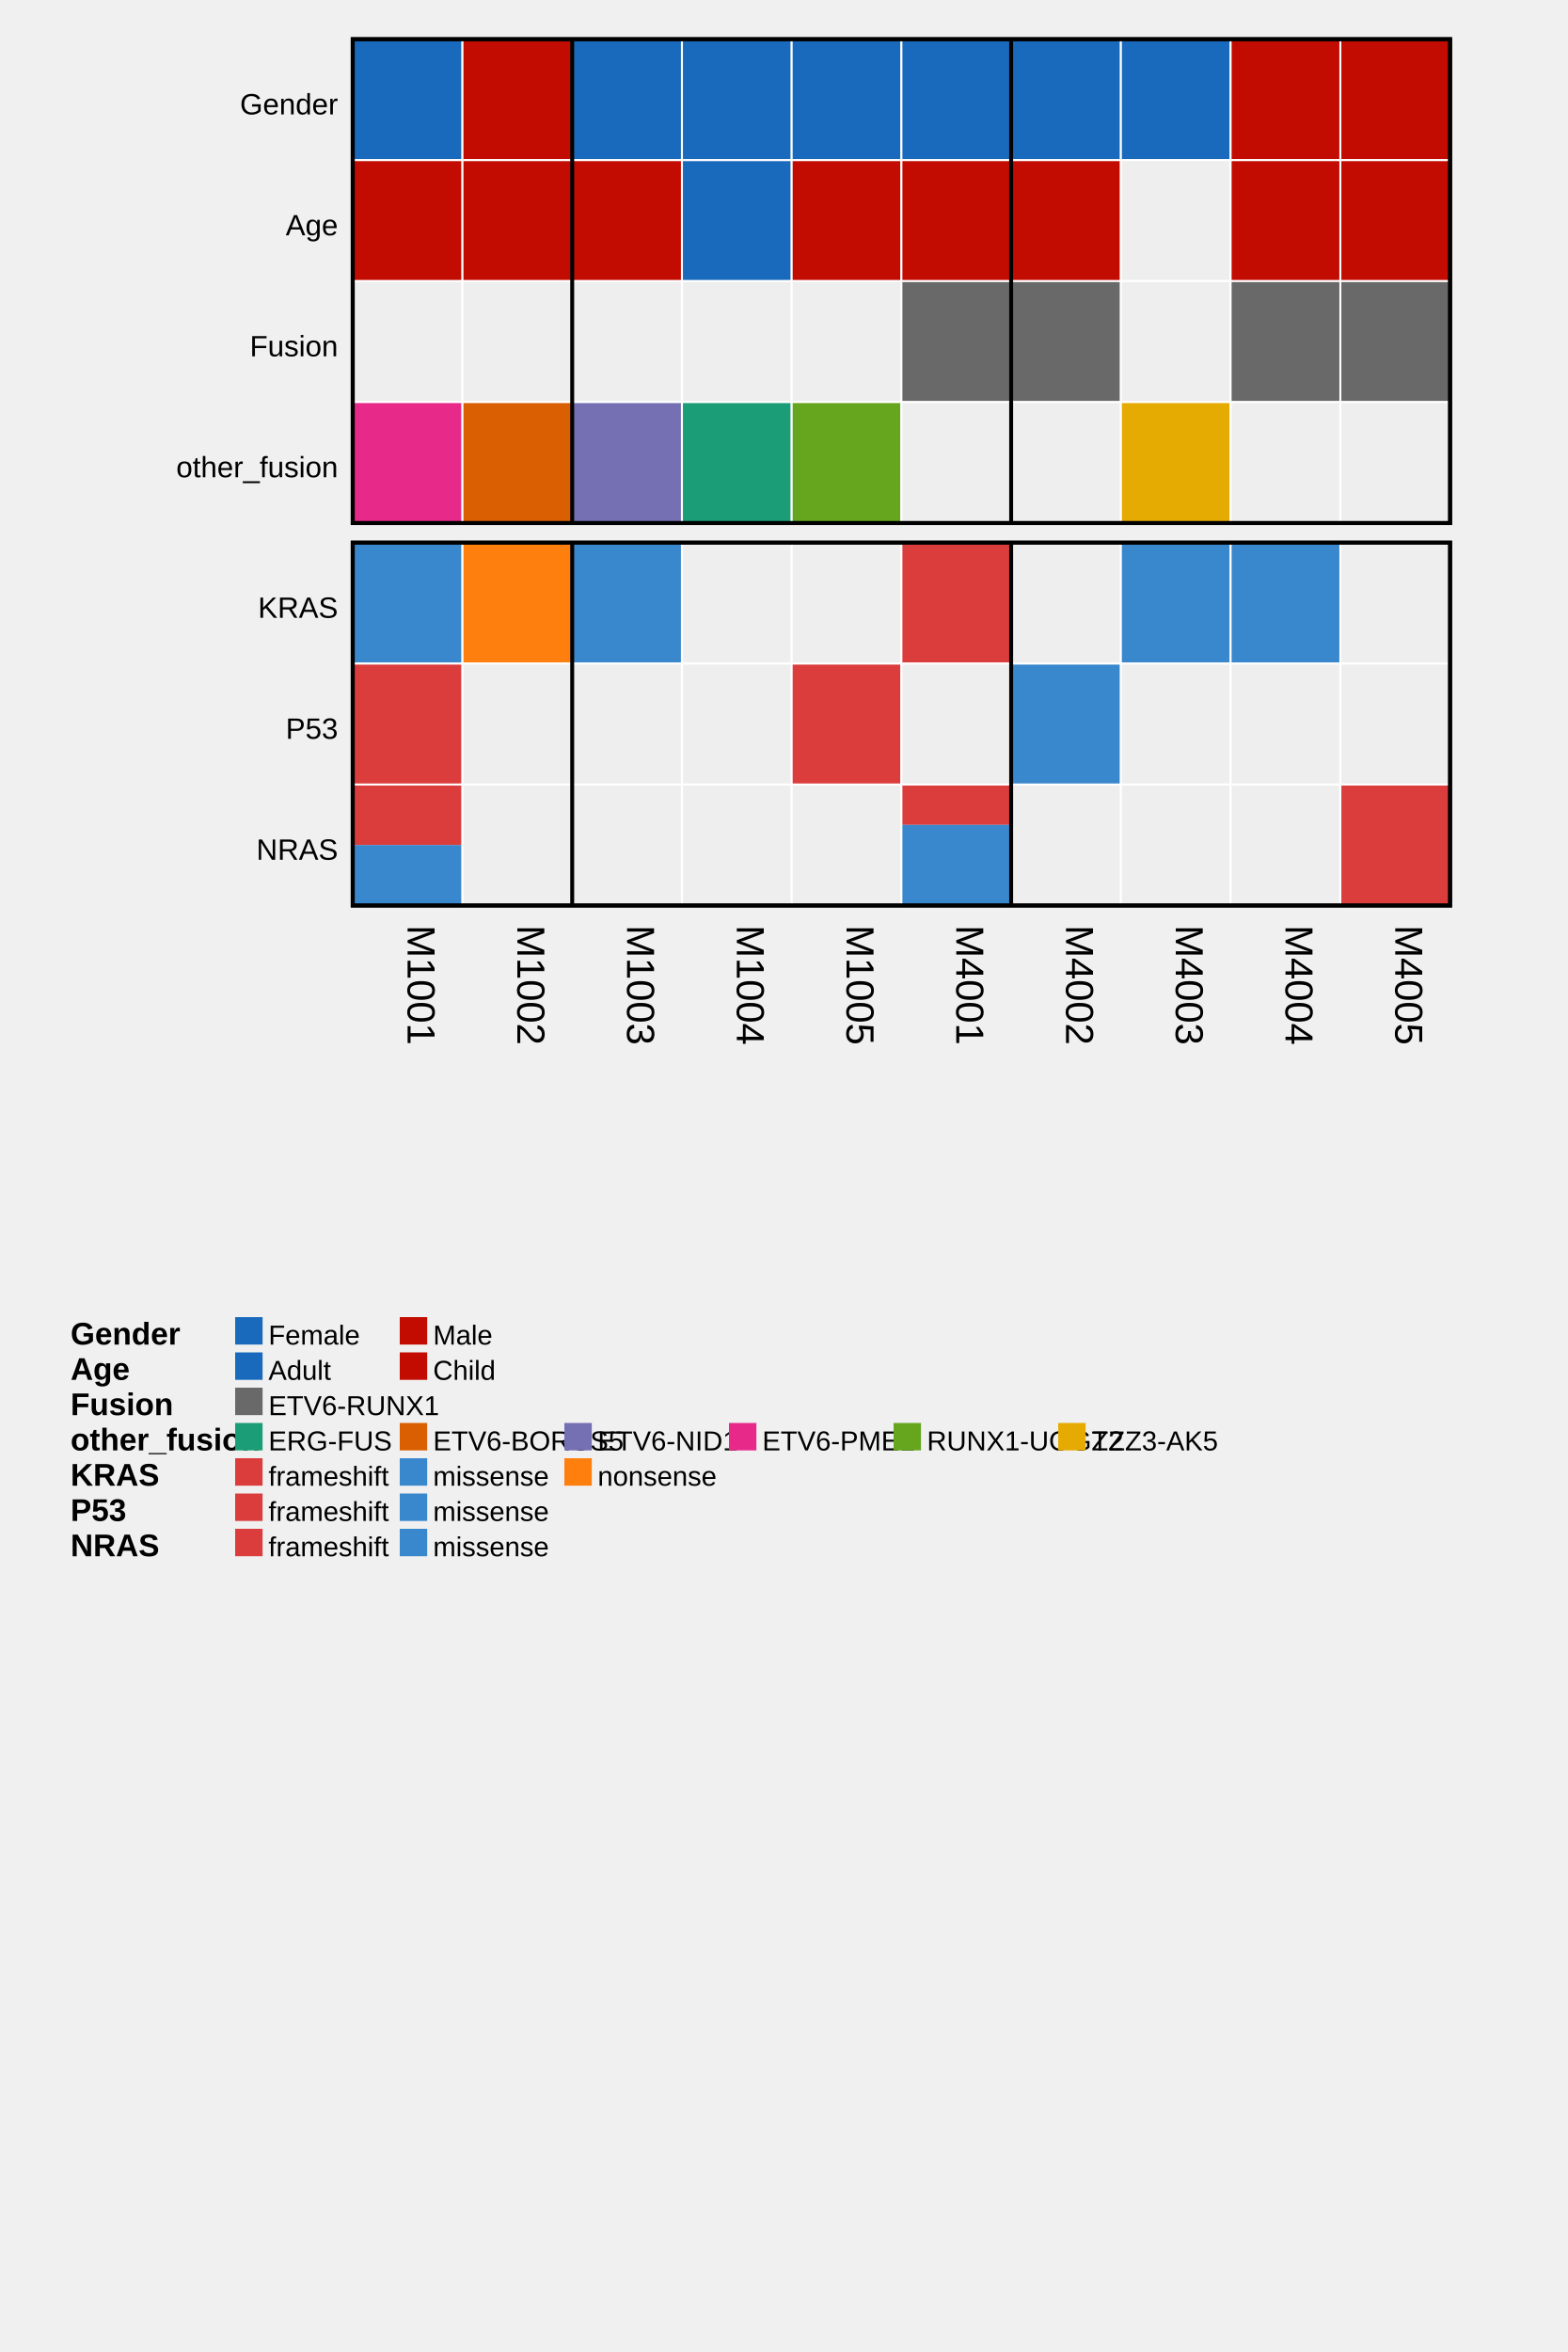
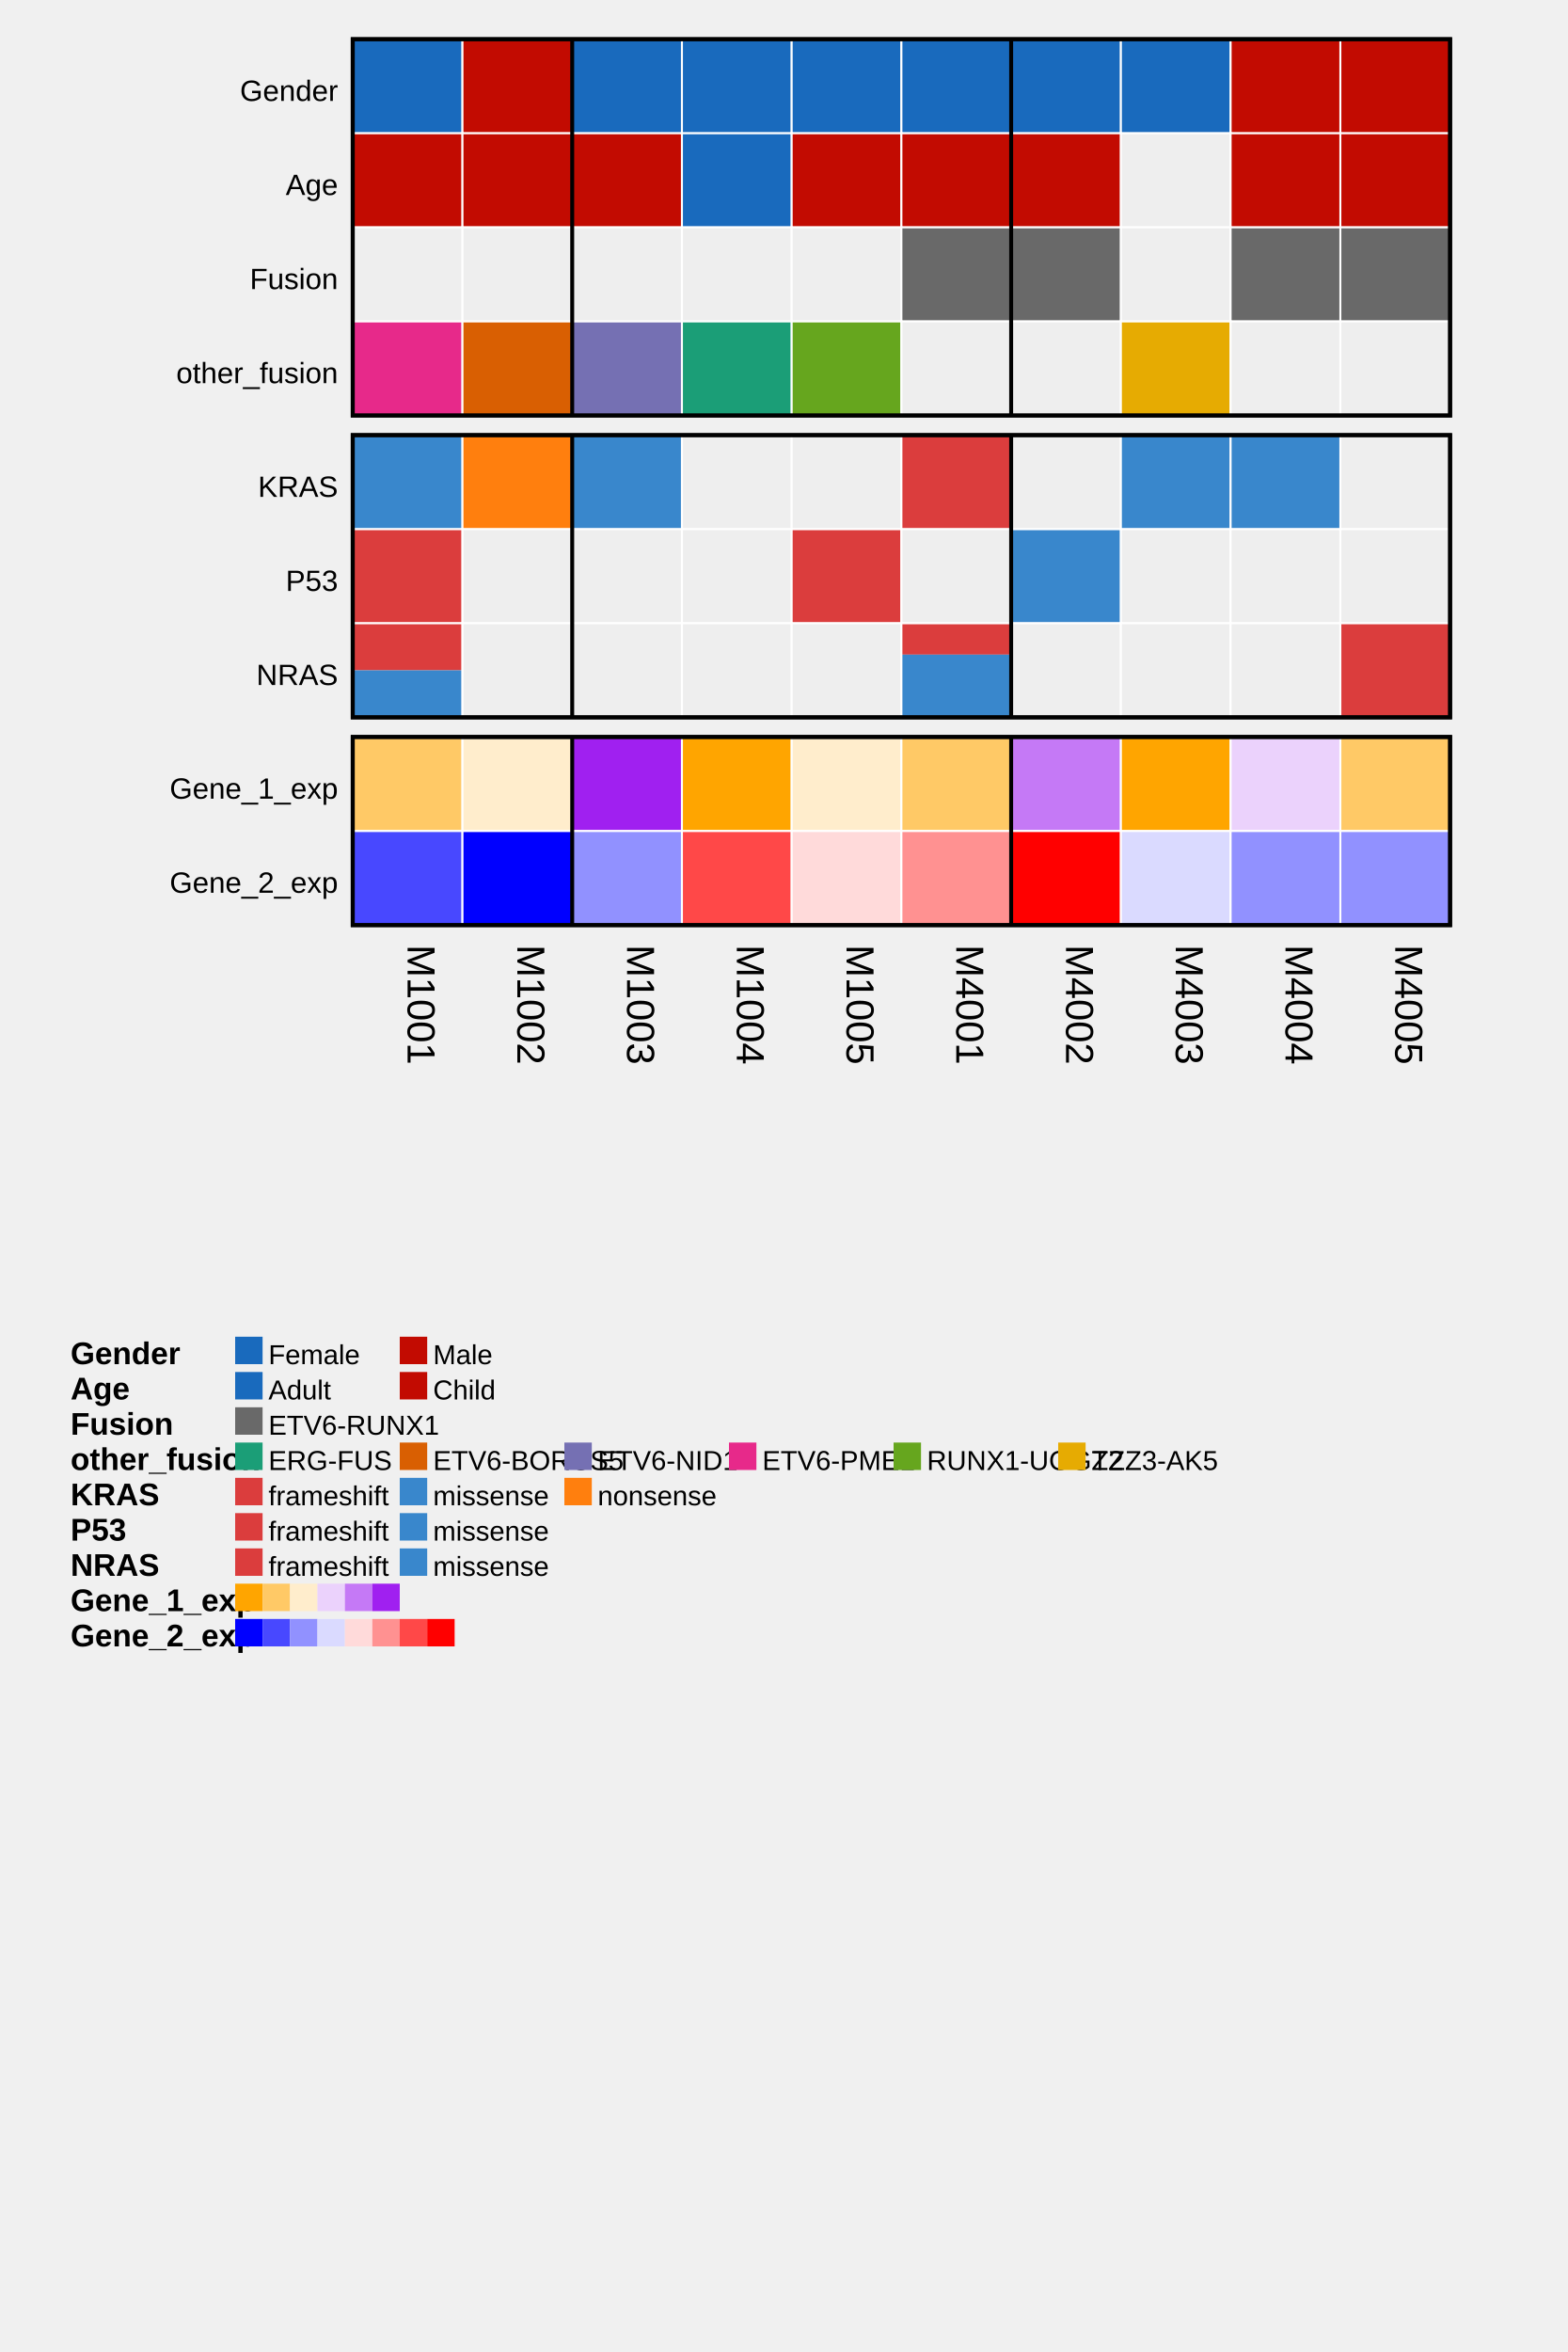
<svg xmlns="http://www.w3.org/2000/svg" xmlns:xlink="http://www.w3.org/1999/xlink" width="800" height="1200" version="1.1">
  <defs>
    <g id="legend_1_mat" style="font-family:Arial;">
-       <rect x="0" y="0" width="56" height="61.714" style="fill:#196ABD;stroke:#FFFFFF;stroke-width:1;" />
-       <rect x="56" y="0" width="56" height="61.714" style="fill:#C20B01;stroke:#FFFFFF;stroke-width:1;" />
-       <rect x="112" y="0" width="56" height="61.714" style="fill:#196ABD;stroke:#FFFFFF;stroke-width:1;" />
-       <rect x="168" y="0" width="56" height="61.714" style="fill:#196ABD;stroke:#FFFFFF;stroke-width:1;" />
-       <rect x="224" y="0" width="56" height="61.714" style="fill:#196ABD;stroke:#FFFFFF;stroke-width:1;" />
-       <rect x="280" y="0" width="56" height="61.714" style="fill:#196ABD;stroke:#FFFFFF;stroke-width:1;" />
-       <rect x="336" y="0" width="56" height="61.714" style="fill:#196ABD;stroke:#FFFFFF;stroke-width:1;" />
-       <rect x="392" y="0" width="56" height="61.714" style="fill:#196ABD;stroke:#FFFFFF;stroke-width:1;" />
-       <rect x="448" y="0" width="56" height="61.714" style="fill:#C20B01;stroke:#FFFFFF;stroke-width:1;" />
-       <rect x="504" y="0" width="56" height="61.714" style="fill:#C20B01;stroke:#FFFFFF;stroke-width:1;" />
-       <text x="-7.5" y="38.357" style="font-size:15;text-anchor:end;">Gender</text>
-       <line x1="0" y1="30.857" x2="-4.5" y2="30.857" style="stroke-width:1;" />
-       <rect x="0" y="61.714" width="56" height="61.714" style="fill:#C20B01;stroke:#FFFFFF;stroke-width:1;" />
-       <rect x="56" y="61.714" width="56" height="61.714" style="fill:#C20B01;stroke:#FFFFFF;stroke-width:1;" />
-       <rect x="112" y="61.714" width="56" height="61.714" style="fill:#C20B01;stroke:#FFFFFF;stroke-width:1;" />
-       <rect x="168" y="61.714" width="56" height="61.714" style="fill:#196ABD;stroke:#FFFFFF;stroke-width:1;" />
-       <rect x="224" y="61.714" width="56" height="61.714" style="fill:#C20B01;stroke:#FFFFFF;stroke-width:1;" />
-       <rect x="280" y="61.714" width="56" height="61.714" style="fill:#C20B01;stroke:#FFFFFF;stroke-width:1;" />
-       <rect x="336" y="61.714" width="56" height="61.714" style="fill:#C20B01;stroke:#FFFFFF;stroke-width:1;" />
-       <rect x="392" y="61.714" width="56" height="61.714" style="fill:#EEEEEE;stroke:#FFFFFF;stroke-width:1;" />
-       <rect x="448" y="61.714" width="56" height="61.714" style="fill:#C20B01;stroke:#FFFFFF;stroke-width:1;" />
-       <rect x="504" y="61.714" width="56" height="61.714" style="fill:#C20B01;stroke:#FFFFFF;stroke-width:1;" />
-       <text x="-7.5" y="100.071" style="font-size:15;text-anchor:end;">Age</text>
-       <line x1="0" y1="92.571" x2="-4.5" y2="92.571" style="stroke-width:1;" />
-       <rect x="0" y="123.429" width="56" height="61.714" style="fill:#EEEEEE;stroke:#FFFFFF;stroke-width:1;" />
-       <rect x="56" y="123.429" width="56" height="61.714" style="fill:#EEEEEE;stroke:#FFFFFF;stroke-width:1;" />
-       <rect x="112" y="123.429" width="56" height="61.714" style="fill:#EEEEEE;stroke:#FFFFFF;stroke-width:1;" />
-       <rect x="168" y="123.429" width="56" height="61.714" style="fill:#EEEEEE;stroke:#FFFFFF;stroke-width:1;" />
-       <rect x="224" y="123.429" width="56" height="61.714" style="fill:#EEEEEE;stroke:#FFFFFF;stroke-width:1;" />
-       <rect x="280" y="123.429" width="56" height="61.714" style="fill:#696969;stroke:#FFFFFF;stroke-width:1;" />
-       <rect x="336" y="123.429" width="56" height="61.714" style="fill:#696969;stroke:#FFFFFF;stroke-width:1;" />
-       <rect x="392" y="123.429" width="56" height="61.714" style="fill:#EEEEEE;stroke:#FFFFFF;stroke-width:1;" />
-       <rect x="448" y="123.429" width="56" height="61.714" style="fill:#696969;stroke:#FFFFFF;stroke-width:1;" />
-       <rect x="504" y="123.429" width="56" height="61.714" style="fill:#696969;stroke:#FFFFFF;stroke-width:1;" />
-       <text x="-7.5" y="161.786" style="font-size:15;text-anchor:end;">Fusion</text>
-       <line x1="0" y1="154.286" x2="-4.5" y2="154.286" style="stroke-width:1;" />
-       <rect x="0" y="185.143" width="56" height="61.714" style="fill:#E7298A;stroke:#FFFFFF;stroke-width:1;" />
-       <rect x="56" y="185.143" width="56" height="61.714" style="fill:#D95F02;stroke:#FFFFFF;stroke-width:1;" />
-       <rect x="112" y="185.143" width="56" height="61.714" style="fill:#7570B3;stroke:#FFFFFF;stroke-width:1;" />
-       <rect x="168" y="185.143" width="56" height="61.714" style="fill:#1B9E77;stroke:#FFFFFF;stroke-width:1;" />
-       <rect x="224" y="185.143" width="56" height="61.714" style="fill:#66A61E;stroke:#FFFFFF;stroke-width:1;" />
-       <rect x="280" y="185.143" width="56" height="61.714" style="fill:#EEEEEE;stroke:#FFFFFF;stroke-width:1;" />
-       <rect x="336" y="185.143" width="56" height="61.714" style="fill:#EEEEEE;stroke:#FFFFFF;stroke-width:1;" />
-       <rect x="392" y="185.143" width="56" height="61.714" style="fill:#E6AB02;stroke:#FFFFFF;stroke-width:1;" />
-       <rect x="448" y="185.143" width="56" height="61.714" style="fill:#EEEEEE;stroke:#FFFFFF;stroke-width:1;" />
-       <rect x="504" y="185.143" width="56" height="61.714" style="fill:#EEEEEE;stroke:#FFFFFF;stroke-width:1;" />
-       <text x="-7.5" y="223.5" style="font-size:15;text-anchor:end;">other_fusion</text>
-       <line x1="0" y1="216" x2="-4.5" y2="216" style="stroke-width:1;" />
+       <rect x="0" y="0" width="56" height="48" style="fill:#196ABD;stroke:#FFFFFF;stroke-width:1;" />
+       <rect x="56" y="0" width="56" height="48" style="fill:#C20B01;stroke:#FFFFFF;stroke-width:1;" />
+       <rect x="112" y="0" width="56" height="48" style="fill:#196ABD;stroke:#FFFFFF;stroke-width:1;" />
+       <rect x="168" y="0" width="56" height="48" style="fill:#196ABD;stroke:#FFFFFF;stroke-width:1;" />
+       <rect x="224" y="0" width="56" height="48" style="fill:#196ABD;stroke:#FFFFFF;stroke-width:1;" />
+       <rect x="280" y="0" width="56" height="48" style="fill:#196ABD;stroke:#FFFFFF;stroke-width:1;" />
+       <rect x="336" y="0" width="56" height="48" style="fill:#196ABD;stroke:#FFFFFF;stroke-width:1;" />
+       <rect x="392" y="0" width="56" height="48" style="fill:#196ABD;stroke:#FFFFFF;stroke-width:1;" />
+       <rect x="448" y="0" width="56" height="48" style="fill:#C20B01;stroke:#FFFFFF;stroke-width:1;" />
+       <rect x="504" y="0" width="56" height="48" style="fill:#C20B01;stroke:#FFFFFF;stroke-width:1;" />
+       <text x="-7.5" y="31.5" style="font-size:15;text-anchor:end;">Gender</text>
+       <line x1="0" y1="24" x2="-4.5" y2="24" style="stroke-width:1;" />
+       <rect x="0" y="48" width="56" height="48" style="fill:#C20B01;stroke:#FFFFFF;stroke-width:1;" />
+       <rect x="56" y="48" width="56" height="48" style="fill:#C20B01;stroke:#FFFFFF;stroke-width:1;" />
+       <rect x="112" y="48" width="56" height="48" style="fill:#C20B01;stroke:#FFFFFF;stroke-width:1;" />
+       <rect x="168" y="48" width="56" height="48" style="fill:#196ABD;stroke:#FFFFFF;stroke-width:1;" />
+       <rect x="224" y="48" width="56" height="48" style="fill:#C20B01;stroke:#FFFFFF;stroke-width:1;" />
+       <rect x="280" y="48" width="56" height="48" style="fill:#C20B01;stroke:#FFFFFF;stroke-width:1;" />
+       <rect x="336" y="48" width="56" height="48" style="fill:#C20B01;stroke:#FFFFFF;stroke-width:1;" />
+       <rect x="392" y="48" width="56" height="48" style="fill:#EEEEEE;stroke:#FFFFFF;stroke-width:1;" />
+       <rect x="448" y="48" width="56" height="48" style="fill:#C20B01;stroke:#FFFFFF;stroke-width:1;" />
+       <rect x="504" y="48" width="56" height="48" style="fill:#C20B01;stroke:#FFFFFF;stroke-width:1;" />
+       <text x="-7.5" y="79.5" style="font-size:15;text-anchor:end;">Age</text>
+       <line x1="0" y1="72" x2="-4.5" y2="72" style="stroke-width:1;" />
+       <rect x="0" y="96" width="56" height="48" style="fill:#EEEEEE;stroke:#FFFFFF;stroke-width:1;" />
+       <rect x="56" y="96" width="56" height="48" style="fill:#EEEEEE;stroke:#FFFFFF;stroke-width:1;" />
+       <rect x="112" y="96" width="56" height="48" style="fill:#EEEEEE;stroke:#FFFFFF;stroke-width:1;" />
+       <rect x="168" y="96" width="56" height="48" style="fill:#EEEEEE;stroke:#FFFFFF;stroke-width:1;" />
+       <rect x="224" y="96" width="56" height="48" style="fill:#EEEEEE;stroke:#FFFFFF;stroke-width:1;" />
+       <rect x="280" y="96" width="56" height="48" style="fill:#696969;stroke:#FFFFFF;stroke-width:1;" />
+       <rect x="336" y="96" width="56" height="48" style="fill:#696969;stroke:#FFFFFF;stroke-width:1;" />
+       <rect x="392" y="96" width="56" height="48" style="fill:#EEEEEE;stroke:#FFFFFF;stroke-width:1;" />
+       <rect x="448" y="96" width="56" height="48" style="fill:#696969;stroke:#FFFFFF;stroke-width:1;" />
+       <rect x="504" y="96" width="56" height="48" style="fill:#696969;stroke:#FFFFFF;stroke-width:1;" />
+       <text x="-7.5" y="127.5" style="font-size:15;text-anchor:end;">Fusion</text>
+       <line x1="0" y1="120" x2="-4.5" y2="120" style="stroke-width:1;" />
+       <rect x="0" y="144" width="56" height="48" style="fill:#E7298A;stroke:#FFFFFF;stroke-width:1;" />
+       <rect x="56" y="144" width="56" height="48" style="fill:#D95F02;stroke:#FFFFFF;stroke-width:1;" />
+       <rect x="112" y="144" width="56" height="48" style="fill:#7570B3;stroke:#FFFFFF;stroke-width:1;" />
+       <rect x="168" y="144" width="56" height="48" style="fill:#1B9E77;stroke:#FFFFFF;stroke-width:1;" />
+       <rect x="224" y="144" width="56" height="48" style="fill:#66A61E;stroke:#FFFFFF;stroke-width:1;" />
+       <rect x="280" y="144" width="56" height="48" style="fill:#EEEEEE;stroke:#FFFFFF;stroke-width:1;" />
+       <rect x="336" y="144" width="56" height="48" style="fill:#EEEEEE;stroke:#FFFFFF;stroke-width:1;" />
+       <rect x="392" y="144" width="56" height="48" style="fill:#E6AB02;stroke:#FFFFFF;stroke-width:1;" />
+       <rect x="448" y="144" width="56" height="48" style="fill:#EEEEEE;stroke:#FFFFFF;stroke-width:1;" />
+       <rect x="504" y="144" width="56" height="48" style="fill:#EEEEEE;stroke:#FFFFFF;stroke-width:1;" />
+       <text x="-7.5" y="175.5" style="font-size:15;text-anchor:end;">other_fusion</text>
+       <line x1="0" y1="168" x2="-4.5" y2="168" style="stroke-width:1;" />
    </g>
    <g id="legend_1_outline" style="stroke:#000000;stroke-width:2;font-family:Arial;">
-       <rect x="0" y="0" width="560" height="246.857" style="fill:none;" />
-       <line x1="112" y1="0" x2="112" y2="246.857" />
-       <rect x="0" y="0" width="560" height="246.857" style="fill:none;" />
-       <line x1="336" y1="0" x2="336" y2="246.857" />
+       <rect x="0" y="0" width="560" height="192" style="fill:none;" />
+       <line x1="112" y1="0" x2="112" y2="192" />
+       <rect x="0" y="0" width="560" height="192" style="fill:none;" />
+       <line x1="336" y1="0" x2="336" y2="192" />
    </g>
    <g id="legend_1_leg_text" style="font-family:Arial;">
      <text x="0" y="14" style="font-size:16;font-weight:bold;">Gender</text>
      <rect x="84" y="0" width="14" height="14" style="fill:#196ABD;stroke-width:0;" />
      <text x="101" y="14" style="font-size:14;">Female</text>
      <rect x="168" y="0" width="14" height="14" style="fill:#C20B01;stroke-width:0;" />
      <text x="185" y="14" style="font-size:14;">Male</text>
      <text x="0" y="32" style="font-size:16;font-weight:bold;">Age</text>
      <rect x="84" y="18" width="14" height="14" style="fill:#196ABD;stroke-width:0;" />
      <text x="101" y="32" style="font-size:14;">Adult</text>
      <rect x="168" y="18" width="14" height="14" style="fill:#C20B01;stroke-width:0;" />
      <text x="185" y="32" style="font-size:14;">Child</text>
      <text x="0" y="50" style="font-size:16;font-weight:bold;">Fusion</text>
      <rect x="84" y="36" width="14" height="14" style="fill:#696969;stroke-width:0;" />
      <text x="101" y="50" style="font-size:14;">ETV6-RUNX1</text>
      <text x="0" y="68" style="font-size:16;font-weight:bold;">other_fusion</text>
      <rect x="84" y="54" width="14" height="14" style="fill:#1B9E77;stroke-width:0;" />
      <text x="101" y="68" style="font-size:14;">ERG-FUS</text>
      <rect x="168" y="54" width="14" height="14" style="fill:#D95F02;stroke-width:0;" />
      <text x="185" y="68" style="font-size:14;">ETV6-BORCS5</text>
      <rect x="252" y="54" width="14" height="14" style="fill:#7570B3;stroke-width:0;" />
      <text x="269" y="68" style="font-size:14;">ETV6-NID1</text>
      <rect x="336" y="54" width="14" height="14" style="fill:#E7298A;stroke-width:0;" />
      <text x="353" y="68" style="font-size:14;">ETV6-PMEL</text>
      <rect x="420" y="54" width="14" height="14" style="fill:#66A61E;stroke-width:0;" />
      <text x="437" y="68" style="font-size:14;">RUNX1-UGGT2</text>
      <rect x="504" y="54" width="14" height="14" style="fill:#E6AB02;stroke-width:0;" />
      <text x="521" y="68" style="font-size:14;">ZZZ3-AK5</text>
    </g>
    <g id="legend_2_mat" style="font-family:Arial;">
-       <rect x="0" y="0" width="56" height="61.714" style="fill:#3987CC;stroke:#FFFFFF;stroke-width:1;" />
-       <rect x="56" y="0" width="56" height="61.714" style="fill:#FF7F0E;stroke:#FFFFFF;stroke-width:1;" />
-       <rect x="112" y="0" width="56" height="61.714" style="fill:#3987CC;stroke:#FFFFFF;stroke-width:1;" />
-       <rect x="168" y="0" width="56" height="61.714" style="fill:#EEEEEE;stroke:#FFFFFF;stroke-width:1;" />
-       <rect x="224" y="0" width="56" height="61.714" style="fill:#EEEEEE;stroke:#FFFFFF;stroke-width:1;" />
-       <rect x="280" y="0" width="56" height="61.714" style="fill:#DB3D3D;stroke:#FFFFFF;stroke-width:1;" />
-       <rect x="336" y="0" width="56" height="61.714" style="fill:#EEEEEE;stroke:#FFFFFF;stroke-width:1;" />
-       <rect x="392" y="0" width="56" height="61.714" style="fill:#3987CC;stroke:#FFFFFF;stroke-width:1;" />
-       <rect x="448" y="0" width="56" height="61.714" style="fill:#3987CC;stroke:#FFFFFF;stroke-width:1;" />
-       <rect x="504" y="0" width="56" height="61.714" style="fill:#EEEEEE;stroke:#FFFFFF;stroke-width:1;" />
-       <text x="-7.5" y="38.357" style="font-size:15;text-anchor:end;">KRAS</text>
-       <line x1="0" y1="30.857" x2="-4.5" y2="30.857" style="stroke-width:1;" />
-       <rect x="0" y="61.714" width="56" height="61.714" style="fill:#DB3D3D;stroke:#FFFFFF;stroke-width:1;" />
-       <rect x="56" y="61.714" width="56" height="61.714" style="fill:#EEEEEE;stroke:#FFFFFF;stroke-width:1;" />
-       <rect x="112" y="61.714" width="56" height="61.714" style="fill:#EEEEEE;stroke:#FFFFFF;stroke-width:1;" />
-       <rect x="168" y="61.714" width="56" height="61.714" style="fill:#EEEEEE;stroke:#FFFFFF;stroke-width:1;" />
-       <rect x="224" y="61.714" width="56" height="61.714" style="fill:#DB3D3D;stroke:#FFFFFF;stroke-width:1;" />
-       <rect x="280" y="61.714" width="56" height="61.714" style="fill:#EEEEEE;stroke:#FFFFFF;stroke-width:1;" />
-       <rect x="336" y="61.714" width="56" height="61.714" style="fill:#3987CC;stroke:#FFFFFF;stroke-width:1;" />
-       <rect x="392" y="61.714" width="56" height="61.714" style="fill:#EEEEEE;stroke:#FFFFFF;stroke-width:1;" />
-       <rect x="448" y="61.714" width="56" height="61.714" style="fill:#EEEEEE;stroke:#FFFFFF;stroke-width:1;" />
-       <rect x="504" y="61.714" width="56" height="61.714" style="fill:#EEEEEE;stroke:#FFFFFF;stroke-width:1;" />
-       <text x="-7.5" y="100.071" style="font-size:15;text-anchor:end;">P53</text>
-       <line x1="0" y1="92.571" x2="-4.5" y2="92.571" style="stroke-width:1;" />
-       <rect x="0" y="123.429" width="56" height="30.857" style="fill:#DB3D3D;stroke:none;" />
-       <rect x="0" y="154.286" width="56" height="30.857" style="fill:#3987CC;stroke:none;" />
-       <rect x="0" y="123.429" width="56" height="61.714" style="fill:none;stroke:#FFFFFF;stroke-width:1;" />
-       <rect x="56" y="123.429" width="56" height="61.714" style="fill:#EEEEEE;stroke:#FFFFFF;stroke-width:1;" />
-       <rect x="112" y="123.429" width="56" height="61.714" style="fill:#EEEEEE;stroke:#FFFFFF;stroke-width:1;" />
-       <rect x="168" y="123.429" width="56" height="61.714" style="fill:#EEEEEE;stroke:#FFFFFF;stroke-width:1;" />
-       <rect x="224" y="123.429" width="56" height="61.714" style="fill:#EEEEEE;stroke:#FFFFFF;stroke-width:1;" />
-       <rect x="280" y="123.429" width="56" height="20.571" style="fill:#DB3D3D;stroke:none;" />
-       <rect x="280" y="144" width="56" height="41.143" style="fill:#3987CC;stroke:none;" />
-       <rect x="280" y="123.429" width="56" height="61.714" style="fill:none;stroke:#FFFFFF;stroke-width:1;" />
-       <rect x="336" y="123.429" width="56" height="61.714" style="fill:#EEEEEE;stroke:#FFFFFF;stroke-width:1;" />
-       <rect x="392" y="123.429" width="56" height="61.714" style="fill:#EEEEEE;stroke:#FFFFFF;stroke-width:1;" />
-       <rect x="448" y="123.429" width="56" height="61.714" style="fill:#EEEEEE;stroke:#FFFFFF;stroke-width:1;" />
-       <rect x="504" y="123.429" width="56" height="61.714" style="fill:#DB3D3D;stroke:#FFFFFF;stroke-width:1;" />
-       <text x="-7.5" y="161.786" style="font-size:15;text-anchor:end;">NRAS</text>
-       <line x1="0" y1="154.286" x2="-4.5" y2="154.286" style="stroke-width:1;" />
+       <rect x="0" y="0" width="56" height="48" style="fill:#3987CC;stroke:#FFFFFF;stroke-width:1;" />
+       <rect x="56" y="0" width="56" height="48" style="fill:#FF7F0E;stroke:#FFFFFF;stroke-width:1;" />
+       <rect x="112" y="0" width="56" height="48" style="fill:#3987CC;stroke:#FFFFFF;stroke-width:1;" />
+       <rect x="168" y="0" width="56" height="48" style="fill:#EEEEEE;stroke:#FFFFFF;stroke-width:1;" />
+       <rect x="224" y="0" width="56" height="48" style="fill:#EEEEEE;stroke:#FFFFFF;stroke-width:1;" />
+       <rect x="280" y="0" width="56" height="48" style="fill:#DB3D3D;stroke:#FFFFFF;stroke-width:1;" />
+       <rect x="336" y="0" width="56" height="48" style="fill:#EEEEEE;stroke:#FFFFFF;stroke-width:1;" />
+       <rect x="392" y="0" width="56" height="48" style="fill:#3987CC;stroke:#FFFFFF;stroke-width:1;" />
+       <rect x="448" y="0" width="56" height="48" style="fill:#3987CC;stroke:#FFFFFF;stroke-width:1;" />
+       <rect x="504" y="0" width="56" height="48" style="fill:#EEEEEE;stroke:#FFFFFF;stroke-width:1;" />
+       <text x="-7.5" y="31.5" style="font-size:15;text-anchor:end;">KRAS</text>
+       <line x1="0" y1="24" x2="-4.5" y2="24" style="stroke-width:1;" />
+       <rect x="0" y="48" width="56" height="48" style="fill:#DB3D3D;stroke:#FFFFFF;stroke-width:1;" />
+       <rect x="56" y="48" width="56" height="48" style="fill:#EEEEEE;stroke:#FFFFFF;stroke-width:1;" />
+       <rect x="112" y="48" width="56" height="48" style="fill:#EEEEEE;stroke:#FFFFFF;stroke-width:1;" />
+       <rect x="168" y="48" width="56" height="48" style="fill:#EEEEEE;stroke:#FFFFFF;stroke-width:1;" />
+       <rect x="224" y="48" width="56" height="48" style="fill:#DB3D3D;stroke:#FFFFFF;stroke-width:1;" />
+       <rect x="280" y="48" width="56" height="48" style="fill:#EEEEEE;stroke:#FFFFFF;stroke-width:1;" />
+       <rect x="336" y="48" width="56" height="48" style="fill:#3987CC;stroke:#FFFFFF;stroke-width:1;" />
+       <rect x="392" y="48" width="56" height="48" style="fill:#EEEEEE;stroke:#FFFFFF;stroke-width:1;" />
+       <rect x="448" y="48" width="56" height="48" style="fill:#EEEEEE;stroke:#FFFFFF;stroke-width:1;" />
+       <rect x="504" y="48" width="56" height="48" style="fill:#EEEEEE;stroke:#FFFFFF;stroke-width:1;" />
+       <text x="-7.5" y="79.5" style="font-size:15;text-anchor:end;">P53</text>
+       <line x1="0" y1="72" x2="-4.5" y2="72" style="stroke-width:1;" />
+       <rect x="0" y="96" width="56" height="24" style="fill:#DB3D3D;stroke:none;" />
+       <rect x="0" y="120" width="56" height="24" style="fill:#3987CC;stroke:none;" />
+       <rect x="0" y="96" width="56" height="48" style="fill:none;stroke:#FFFFFF;stroke-width:1;" />
+       <rect x="56" y="96" width="56" height="48" style="fill:#EEEEEE;stroke:#FFFFFF;stroke-width:1;" />
+       <rect x="112" y="96" width="56" height="48" style="fill:#EEEEEE;stroke:#FFFFFF;stroke-width:1;" />
+       <rect x="168" y="96" width="56" height="48" style="fill:#EEEEEE;stroke:#FFFFFF;stroke-width:1;" />
+       <rect x="224" y="96" width="56" height="48" style="fill:#EEEEEE;stroke:#FFFFFF;stroke-width:1;" />
+       <rect x="280" y="96" width="56" height="16" style="fill:#DB3D3D;stroke:none;" />
+       <rect x="280" y="112" width="56" height="32" style="fill:#3987CC;stroke:none;" />
+       <rect x="280" y="96" width="56" height="48" style="fill:none;stroke:#FFFFFF;stroke-width:1;" />
+       <rect x="336" y="96" width="56" height="48" style="fill:#EEEEEE;stroke:#FFFFFF;stroke-width:1;" />
+       <rect x="392" y="96" width="56" height="48" style="fill:#EEEEEE;stroke:#FFFFFF;stroke-width:1;" />
+       <rect x="448" y="96" width="56" height="48" style="fill:#EEEEEE;stroke:#FFFFFF;stroke-width:1;" />
+       <rect x="504" y="96" width="56" height="48" style="fill:#DB3D3D;stroke:#FFFFFF;stroke-width:1;" />
+       <text x="-7.5" y="127.5" style="font-size:15;text-anchor:end;">NRAS</text>
+       <line x1="0" y1="120" x2="-4.5" y2="120" style="stroke-width:1;" />
    </g>
    <g id="legend_2_outline" style="stroke:#000000;stroke-width:2;font-family:Arial;">
-       <rect x="0" y="0" width="560" height="185.143" style="fill:none;" />
-       <line x1="112" y1="0" x2="112" y2="185.143" />
-       <rect x="0" y="0" width="560" height="185.143" style="fill:none;" />
-       <line x1="336" y1="0" x2="336" y2="185.143" />
+       <rect x="0" y="0" width="560" height="144" style="fill:none;" />
+       <line x1="112" y1="0" x2="112" y2="144" />
+       <rect x="0" y="0" width="560" height="144" style="fill:none;" />
+       <line x1="336" y1="0" x2="336" y2="144" />
    </g>
    <g id="legend_2_leg_text" style="font-family:Arial;">
      <text x="0" y="14" style="font-size:16;font-weight:bold;">KRAS</text>
      <rect x="84" y="0" width="14" height="14" style="fill:#DB3D3D;stroke-width:0;" />
      <text x="101" y="14" style="font-size:14;">frameshift</text>
      <rect x="168" y="0" width="14" height="14" style="fill:#3987CC;stroke-width:0;" />
      <text x="185" y="14" style="font-size:14;">missense</text>
      <rect x="252" y="0" width="14" height="14" style="fill:#FF7F0E;stroke-width:0;" />
      <text x="269" y="14" style="font-size:14;">nonsense</text>
      <text x="0" y="32" style="font-size:16;font-weight:bold;">P53</text>
      <rect x="84" y="18" width="14" height="14" style="fill:#DB3D3D;stroke-width:0;" />
      <text x="101" y="32" style="font-size:14;">frameshift</text>
      <rect x="168" y="18" width="14" height="14" style="fill:#3987CC;stroke-width:0;" />
      <text x="185" y="32" style="font-size:14;">missense</text>
      <text x="0" y="50" style="font-size:16;font-weight:bold;">NRAS</text>
      <rect x="84" y="36" width="14" height="14" style="fill:#DB3D3D;stroke-width:0;" />
      <text x="101" y="50" style="font-size:14;">frameshift</text>
      <rect x="168" y="36" width="14" height="14" style="fill:#3987CC;stroke-width:0;" />
      <text x="185" y="50" style="font-size:14;">missense</text>
    </g>
+     <g id="legend_3_mat" style="font-family:Arial;">
+       <rect x="0" y="0" width="56" height="48" style="fill:#FFC966;stroke:#FFFFFF;stroke-width:1;" />
+       <rect x="56" y="0" width="56" height="48" style="fill:#FFEDCC;stroke:#FFFFFF;stroke-width:1;" />
+       <rect x="112" y="0" width="56" height="48" style="fill:#A020F0;stroke:#FFFFFF;stroke-width:1;" />
+       <rect x="168" y="0" width="56" height="48" style="fill:#FFA500;stroke:#FFFFFF;stroke-width:1;" />
+       <rect x="224" y="0" width="56" height="48" style="fill:#FFEDCC;stroke:#FFFFFF;stroke-width:1;" />
+       <rect x="280" y="0" width="56" height="48" style="fill:#FFC966;stroke:#FFFFFF;stroke-width:1;" />
+       <rect x="336" y="0" width="56" height="48" style="fill:#C579F6;stroke:#FFFFFF;stroke-width:1;" />
+       <rect x="392" y="0" width="56" height="48" style="fill:#FFA500;stroke:#FFFFFF;stroke-width:1;" />
+       <rect x="448" y="0" width="56" height="48" style="fill:#EBD2FC;stroke:#FFFFFF;stroke-width:1;" />
+       <rect x="504" y="0" width="56" height="48" style="fill:#FFC966;stroke:#FFFFFF;stroke-width:1;" />
+       <text x="-7.5" y="31.5" style="font-size:15;text-anchor:end;">Gene_1_exp</text>
+       <line x1="0" y1="24" x2="-4.5" y2="24" style="stroke-width:1;" />
+       <rect x="0" y="48" width="56" height="48" style="fill:#4848FF;stroke:#FFFFFF;stroke-width:1;" />
+       <rect x="56" y="48" width="56" height="48" style="fill:#0000FF;stroke:#FFFFFF;stroke-width:1;" />
+       <rect x="112" y="48" width="56" height="48" style="fill:#9191FF;stroke:#FFFFFF;stroke-width:1;" />
+       <rect x="168" y="48" width="56" height="48" style="fill:#FF4848;stroke:#FFFFFF;stroke-width:1;" />
+       <rect x="224" y="48" width="56" height="48" style="fill:#FFDADA;stroke:#FFFFFF;stroke-width:1;" />
+       <rect x="280" y="48" width="56" height="48" style="fill:#FF9191;stroke:#FFFFFF;stroke-width:1;" />
+       <rect x="336" y="48" width="56" height="48" style="fill:#FF0000;stroke:#FFFFFF;stroke-width:1;" />
+       <rect x="392" y="48" width="56" height="48" style="fill:#DADAFF;stroke:#FFFFFF;stroke-width:1;" />
+       <rect x="448" y="48" width="56" height="48" style="fill:#9191FF;stroke:#FFFFFF;stroke-width:1;" />
+       <rect x="504" y="48" width="56" height="48" style="fill:#9191FF;stroke:#FFFFFF;stroke-width:1;" />
+       <text x="-7.5" y="79.5" style="font-size:15;text-anchor:end;">Gene_2_exp</text>
+       <line x1="0" y1="72" x2="-4.5" y2="72" style="stroke-width:1;" />
+     </g>
+     <g id="legend_3_outline" style="stroke:#000000;stroke-width:2;font-family:Arial;">
+       <rect x="0" y="0" width="560" height="96" style="fill:none;" />
+       <line x1="112" y1="0" x2="112" y2="96" />
+       <rect x="0" y="0" width="560" height="96" style="fill:none;" />
+       <line x1="336" y1="0" x2="336" y2="96" />
+     </g>
+     <g id="legend_3_leg_text" style="font-family:Arial;">
+       <text x="0" y="14" style="font-size:16;font-weight:bold;">Gene_1_exp</text>
+       <rect x="84" y="0" width="14" height="14" style="fill:#FFA500;stroke-width:0;" />
+       <rect x="98" y="0" width="14" height="14" style="fill:#FFC966;stroke-width:0;" />
+       <rect x="112" y="0" width="14" height="14" style="fill:#FFEDCC;stroke-width:0;" />
+       <rect x="126" y="0" width="14" height="14" style="fill:#EBD2FC;stroke-width:0;" />
+       <rect x="140" y="0" width="14" height="14" style="fill:#C579F6;stroke-width:0;" />
+       <rect x="154" y="0" width="14" height="14" style="fill:#A020F0;stroke-width:0;" />
+       <text x="0" y="32" style="font-size:16;font-weight:bold;">Gene_2_exp</text>
+       <rect x="84" y="18" width="14" height="14" style="fill:#0000FF;stroke-width:0;" />
+       <rect x="98" y="18" width="14" height="14" style="fill:#4848FF;stroke-width:0;" />
+       <rect x="112" y="18" width="14" height="14" style="fill:#9191FF;stroke-width:0;" />
+       <rect x="126" y="18" width="14" height="14" style="fill:#DADAFF;stroke-width:0;" />
+       <rect x="140" y="18" width="14" height="14" style="fill:#FFDADA;stroke-width:0;" />
+       <rect x="154" y="18" width="14" height="14" style="fill:#FF9191;stroke-width:0;" />
+       <rect x="168" y="18" width="14" height="14" style="fill:#FF4848;stroke-width:0;" />
+       <rect x="182" y="18" width="14" height="14" style="fill:#FF0000;stroke-width:0;" />
+     </g>
    <g id="sample_list" style="font-family:Arial;">
      <text x="28" y="0" style="font-size:20;" transform="rotate(90,28,0) ">M1001</text>
      <text x="84" y="0" style="font-size:20;" transform="rotate(90,84,0) ">M1002</text>
      <text x="140" y="0" style="font-size:20;" transform="rotate(90,140,0) ">M1003</text>
      <text x="196" y="0" style="font-size:20;" transform="rotate(90,196,0) ">M1004</text>
      <text x="252" y="0" style="font-size:20;" transform="rotate(90,252,0) ">M1005</text>
      <text x="308" y="0" style="font-size:20;" transform="rotate(90,308,0) ">M4001</text>
      <text x="364" y="0" style="font-size:20;" transform="rotate(90,364,0) ">M4002</text>
      <text x="420" y="0" style="font-size:20;" transform="rotate(90,420,0) ">M4003</text>
      <text x="476" y="0" style="font-size:20;" transform="rotate(90,476,0) ">M4004</text>
      <text x="532" y="0" style="font-size:20;" transform="rotate(90,532,0) ">M4005</text>
    </g>
  </defs>
  <g id="use" style="font-family:Arial;" transform="translate(20,20)">
    <use xlink:href="#legend_1_mat" x="160" y="0" />
    <use xlink:href="#legend_1_outline" x="160" y="0" />
-     <use xlink:href="#legend_1_leg_text" x="16" y="652" />
-     <use xlink:href="#legend_2_mat" x="160" y="256.857" />
-     <use xlink:href="#legend_2_outline" x="160" y="256.857" />
-     <use xlink:href="#legend_2_leg_text" x="16" y="724" />
-     <use xlink:href="#sample_list" x="160" y="452" />
+     <use xlink:href="#legend_1_leg_text" x="16" y="662" />
+     <use xlink:href="#legend_2_mat" x="160" y="202" />
+     <use xlink:href="#legend_2_outline" x="160" y="202" />
+     <use xlink:href="#legend_2_leg_text" x="16" y="734" />
+     <use xlink:href="#legend_3_mat" x="160" y="356" />
+     <use xlink:href="#legend_3_outline" x="160" y="356" />
+     <use xlink:href="#legend_3_leg_text" x="16" y="788" />
+     <use xlink:href="#sample_list" x="160" y="462" />
  </g>
</svg>
